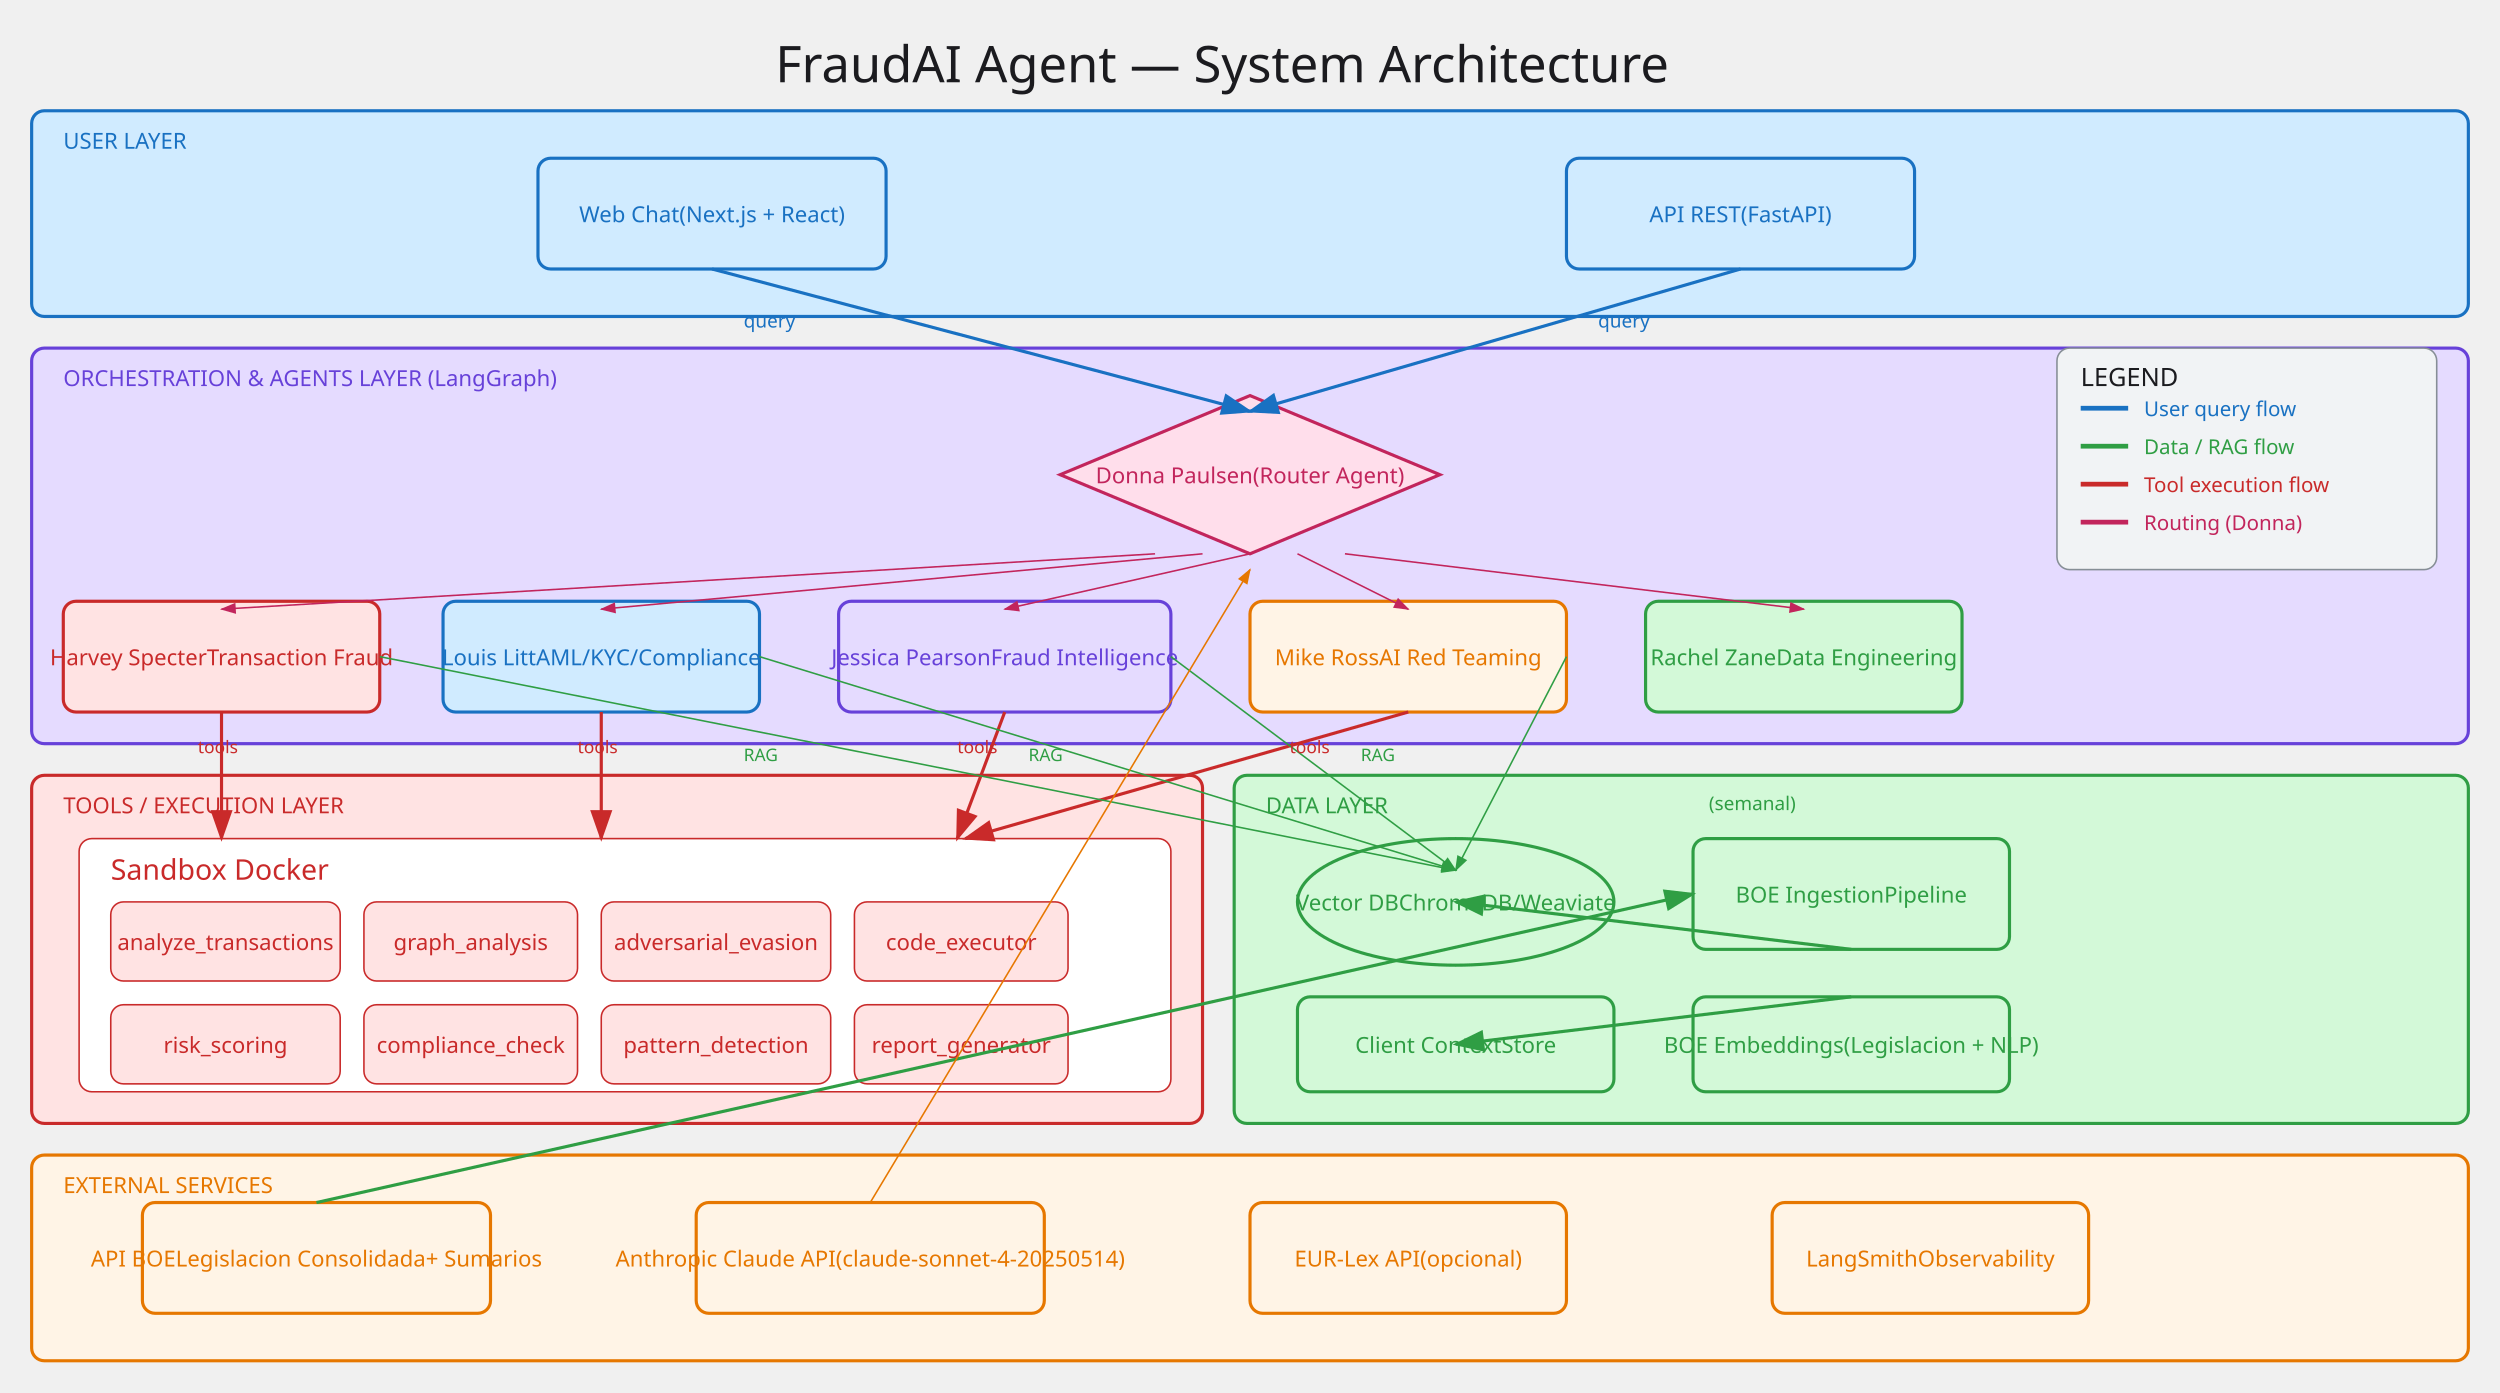
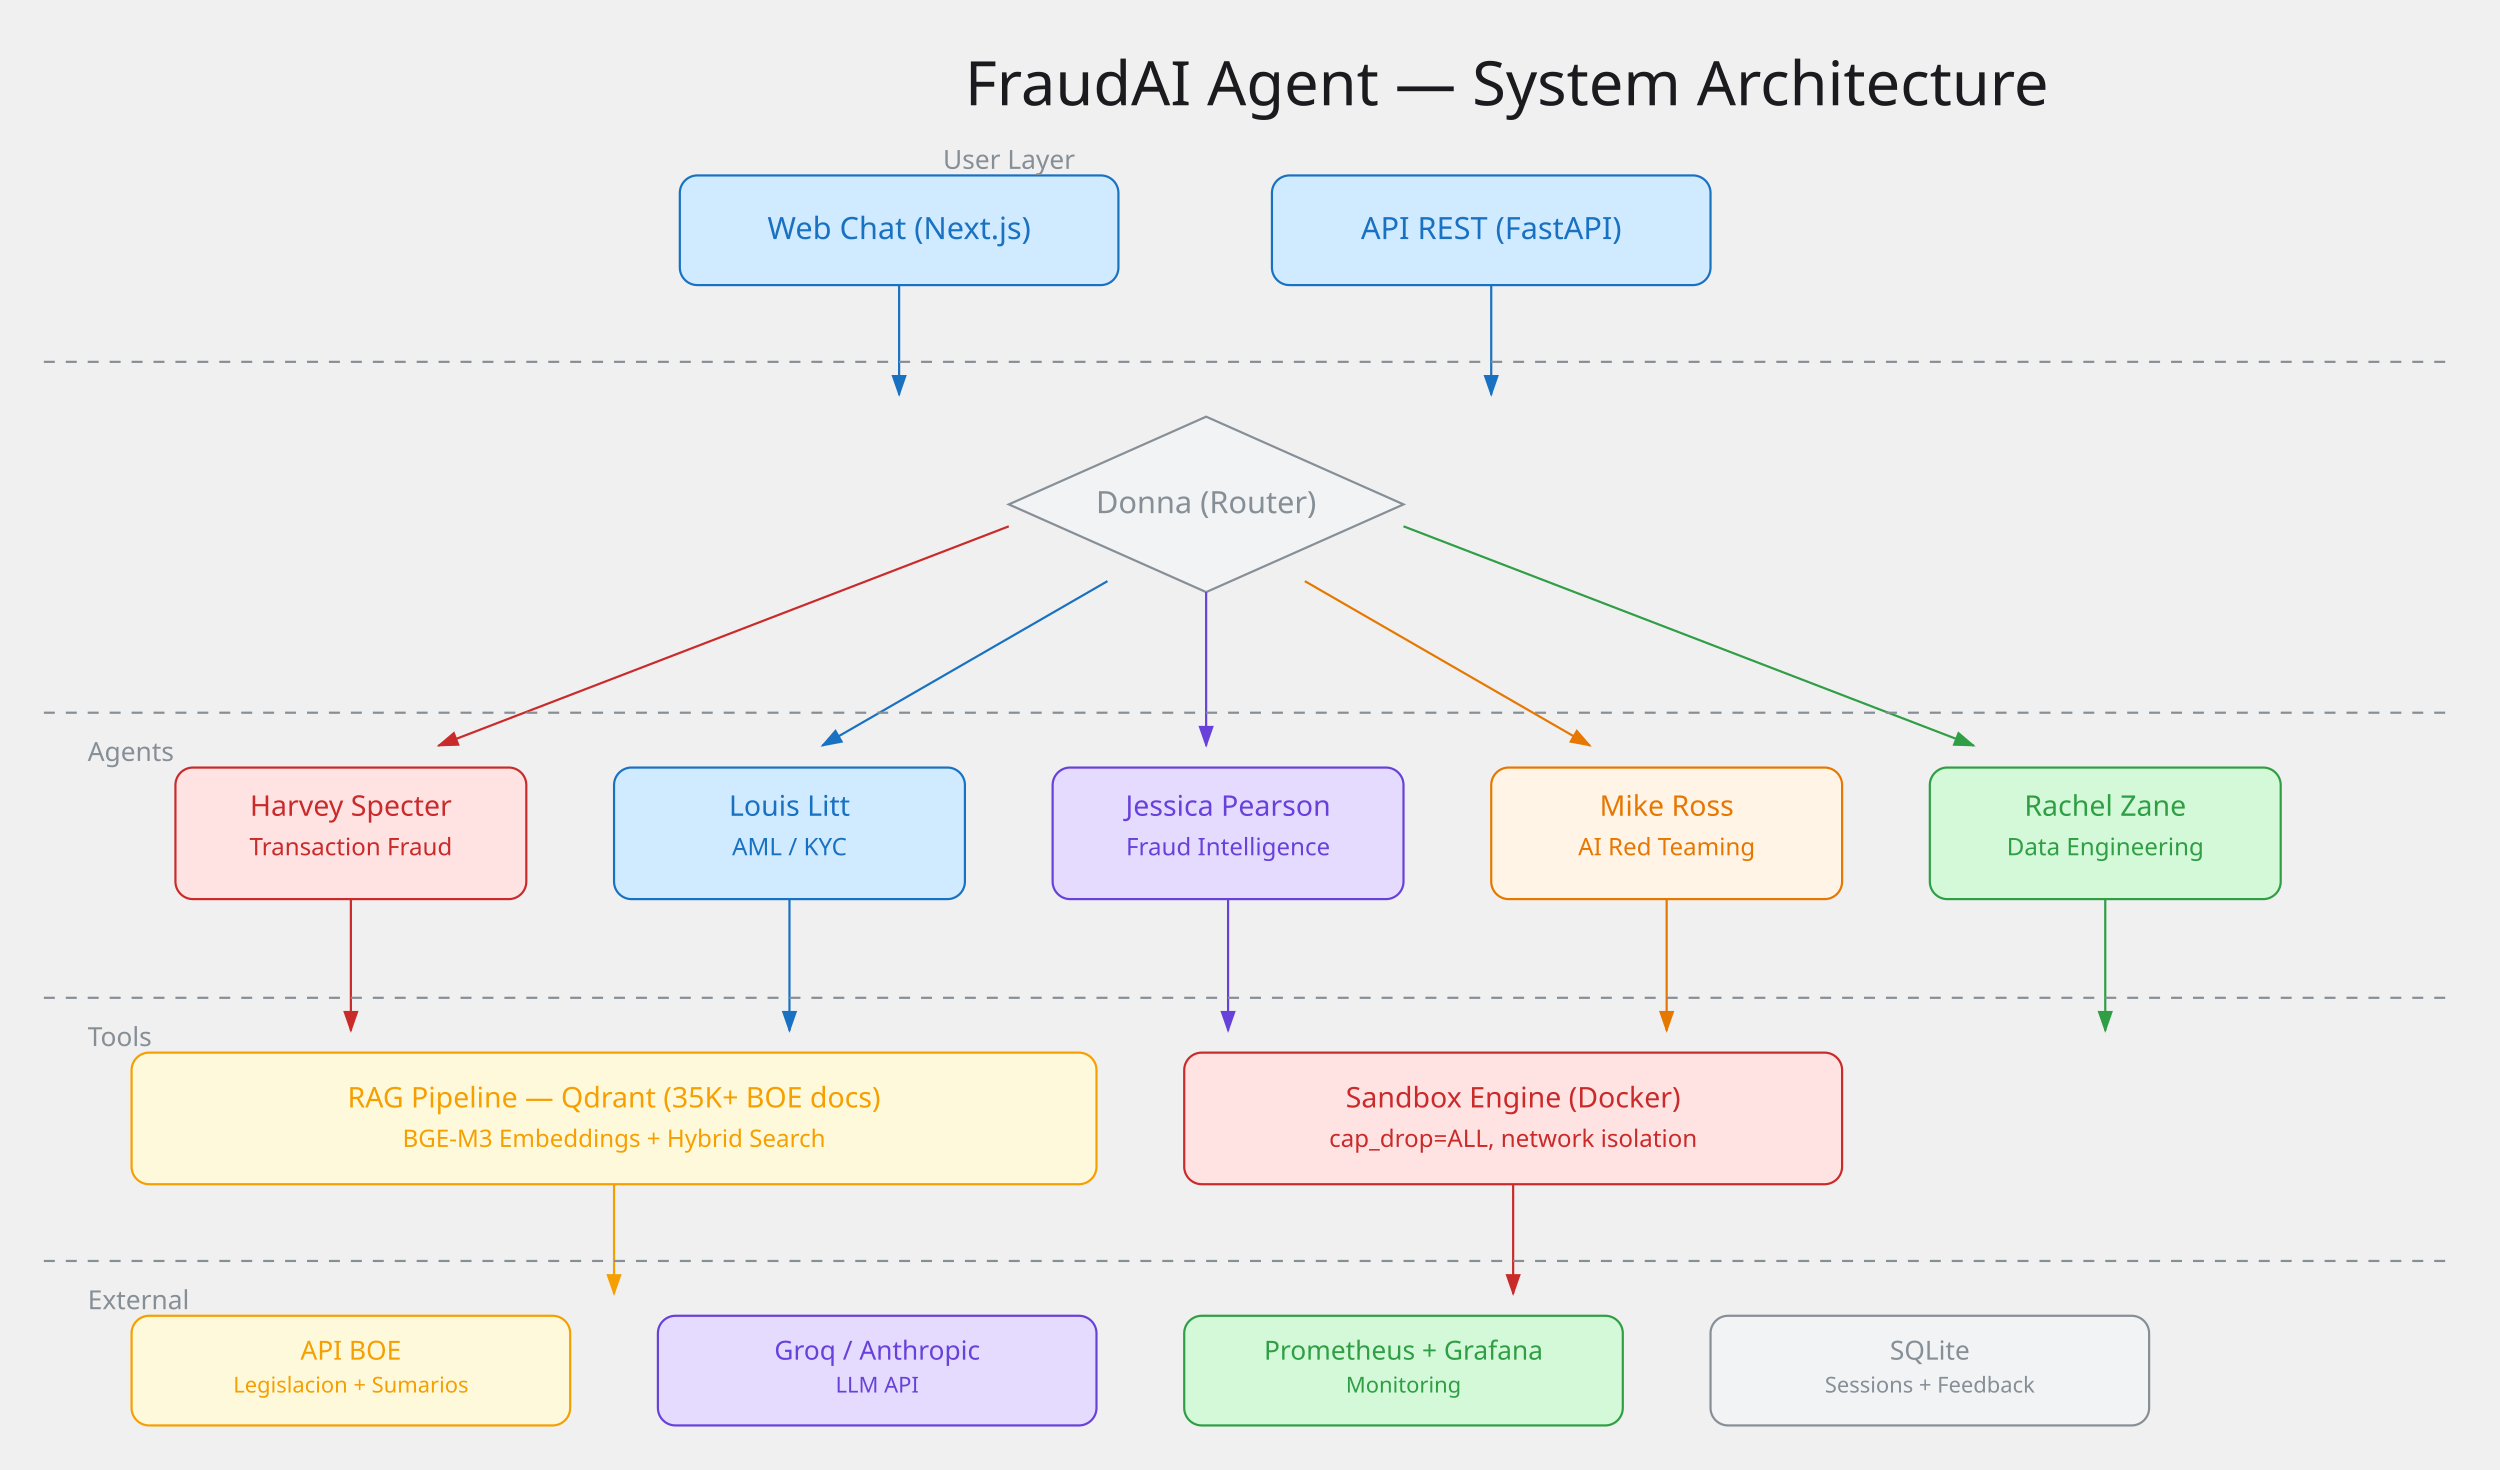
- <svg xmlns="http://www.w3.org/2000/svg" width="1580" height="880" viewBox="10 -10 1580 880">
+ <svg xmlns="http://www.w3.org/2000/svg" width="1140" height="670" viewBox="40 -10 1140 670">
  <defs>
    <marker id="arrow-1971c2" markerWidth="10" markerHeight="7" refX="9" refY="3.5" orient="auto">
      <polygon points="0 0, 10 3.5, 0 7" fill="#1971c2" />
    </marker>
-     <marker id="arrow-c2255c" markerWidth="10" markerHeight="7" refX="9" refY="3.5" orient="auto">
-       <polygon points="0 0, 10 3.5, 0 7" fill="#c2255c" />
-     </marker>
    <marker id="arrow-c92a2a" markerWidth="10" markerHeight="7" refX="9" refY="3.5" orient="auto">
      <polygon points="0 0, 10 3.5, 0 7" fill="#c92a2a" />
+     </marker>
+     <marker id="arrow-6741d9" markerWidth="10" markerHeight="7" refX="9" refY="3.5" orient="auto">
+       <polygon points="0 0, 10 3.5, 0 7" fill="#6741d9" />
+     </marker>
+     <marker id="arrow-e67700" markerWidth="10" markerHeight="7" refX="9" refY="3.5" orient="auto">
+       <polygon points="0 0, 10 3.5, 0 7" fill="#e67700" />
    </marker>
    <marker id="arrow-2f9e44" markerWidth="10" markerHeight="7" refX="9" refY="3.5" orient="auto">
      <polygon points="0 0, 10 3.5, 0 7" fill="#2f9e44" />
    </marker>
-     <marker id="arrow-e67700" markerWidth="10" markerHeight="7" refX="9" refY="3.5" orient="auto">
-       <polygon points="0 0, 10 3.5, 0 7" fill="#e67700" />
+     <marker id="arrow-f59f00" markerWidth="10" markerHeight="7" refX="9" refY="3.5" orient="auto">
+       <polygon points="0 0, 10 3.5, 0 7" fill="#f59f00" />
    </marker>
    <style>text { font-family: "Segoe UI", system-ui, -apple-system, sans-serif; }</style>
  </defs>
-   <text x="500" y="42" font-size="32" fill="#1b1b1f">FraudAI Agent — System Architecture</text>
-   <rect x="30" y="60" width="1540" height="130" rx="8" stroke="#1971c2" fill="#d0ebff" stroke-width="2" />
-   <text x="50" y="84" font-size="14" fill="#1971c2">USER LAYER</text>
-   <rect x="30" y="210" width="1540" height="250" rx="8" stroke="#6741d9" fill="#e5dbff" stroke-width="2" />
-   <text x="50" y="234" font-size="14" fill="#6741d9">ORCHESTRATION &amp; AGENTS LAYER (LangGraph)</text>
-   <rect x="30" y="480" width="740" height="220" rx="8" stroke="#c92a2a" fill="#ffe3e3" stroke-width="2" />
-   <text x="50" y="504" font-size="14" fill="#c92a2a">TOOLS / EXECUTION LAYER</text>
-   <rect x="790" y="480" width="780" height="220" rx="8" stroke="#2f9e44" fill="#d3f9d8" stroke-width="2" />
-   <text x="810" y="504" font-size="14" fill="#2f9e44">DATA LAYER</text>
-   <rect x="30" y="720" width="1540" height="130" rx="8" stroke="#e67700" fill="#fff4e6" stroke-width="2" />
-   <text x="50" y="744" font-size="14" fill="#e67700">EXTERNAL SERVICES</text>
-   <rect x="350" y="90" width="220" height="70" rx="8" stroke="#1971c2" fill="#d0ebff" stroke-width="2" />
-   <text x="460" y="125" font-size="14" fill="#1971c2" text-anchor="middle" dominant-baseline="central">Web Chat
- (Next.js + React)</text>
-   <rect x="1000" y="90" width="220" height="70" rx="8" stroke="#1971c2" fill="#d0ebff" stroke-width="2" />
-   <text x="1110" y="125" font-size="14" fill="#1971c2" text-anchor="middle" dominant-baseline="central">API REST
- (FastAPI)</text>
-   <polygon points="800,240 920,290 800,340 680,290" stroke="#c2255c" fill="#ffdeeb" stroke-width="2" />
-   <text x="800" y="290" font-size="14" fill="#c2255c" text-anchor="middle" dominant-baseline="central">Donna Paulsen
- (Router Agent)</text>
-   <rect x="50" y="370" width="200" height="70" rx="8" stroke="#c92a2a" fill="#ffe3e3" stroke-width="2" />
-   <text x="150" y="405" font-size="14" fill="#c92a2a" text-anchor="middle" dominant-baseline="central">Harvey Specter
- Transaction Fraud</text>
-   <rect x="290" y="370" width="200" height="70" rx="8" stroke="#1971c2" fill="#d0ebff" stroke-width="2" />
-   <text x="390" y="405" font-size="14" fill="#1971c2" text-anchor="middle" dominant-baseline="central">Louis Litt
- AML/KYC/Compliance</text>
-   <rect x="540" y="370" width="210" height="70" rx="8" stroke="#6741d9" fill="#e5dbff" stroke-width="2" />
-   <text x="645" y="405" font-size="14" fill="#6741d9" text-anchor="middle" dominant-baseline="central">Jessica Pearson
- Fraud Intelligence</text>
-   <rect x="800" y="370" width="200" height="70" rx="8" stroke="#e67700" fill="#fff4e6" stroke-width="2" />
-   <text x="900" y="405" font-size="14" fill="#e67700" text-anchor="middle" dominant-baseline="central">Mike Ross
- AI Red Teaming</text>
-   <rect x="1050" y="370" width="200" height="70" rx="8" stroke="#2f9e44" fill="#d3f9d8" stroke-width="2" />
-   <text x="1150" y="405" font-size="14" fill="#2f9e44" text-anchor="middle" dominant-baseline="central">Rachel Zane
- Data Engineering</text>
-   <rect x="60" y="520" width="690" height="160" rx="8" stroke="#c92a2a" fill="#ffffff" stroke-width="1" />
-   <text x="80" y="546" font-size="18" fill="#c92a2a">Sandbox Docker</text>
-   <rect x="80" y="560" width="145" height="50" rx="8" stroke="#c92a2a" fill="#ffe3e3" stroke-width="1" />
-   <text x="152.5" y="585" font-size="14" fill="#c92a2a" text-anchor="middle" dominant-baseline="central">analyze_
- transactions</text>
-   <rect x="240" y="560" width="135" height="50" rx="8" stroke="#c92a2a" fill="#ffe3e3" stroke-width="1" />
-   <text x="307.5" y="585" font-size="14" fill="#c92a2a" text-anchor="middle" dominant-baseline="central">graph_
- analysis</text>
-   <rect x="390" y="560" width="145" height="50" rx="8" stroke="#c92a2a" fill="#ffe3e3" stroke-width="1" />
-   <text x="462.5" y="585" font-size="14" fill="#c92a2a" text-anchor="middle" dominant-baseline="central">adversarial_
- evasion</text>
-   <rect x="550" y="560" width="135" height="50" rx="8" stroke="#c92a2a" fill="#ffe3e3" stroke-width="1" />
-   <text x="617.5" y="585" font-size="14" fill="#c92a2a" text-anchor="middle" dominant-baseline="central">code_
- executor</text>
-   <rect x="80" y="625" width="145" height="50" rx="8" stroke="#c92a2a" fill="#ffe3e3" stroke-width="1" />
-   <text x="152.5" y="650" font-size="14" fill="#c92a2a" text-anchor="middle" dominant-baseline="central">risk_
- scoring</text>
-   <rect x="240" y="625" width="135" height="50" rx="8" stroke="#c92a2a" fill="#ffe3e3" stroke-width="1" />
-   <text x="307.5" y="650" font-size="14" fill="#c92a2a" text-anchor="middle" dominant-baseline="central">compliance_
- check</text>
-   <rect x="390" y="625" width="145" height="50" rx="8" stroke="#c92a2a" fill="#ffe3e3" stroke-width="1" />
-   <text x="462.5" y="650" font-size="14" fill="#c92a2a" text-anchor="middle" dominant-baseline="central">pattern_
- detection</text>
-   <rect x="550" y="625" width="135" height="50" rx="8" stroke="#c92a2a" fill="#ffe3e3" stroke-width="1" />
-   <text x="617.5" y="650" font-size="14" fill="#c92a2a" text-anchor="middle" dominant-baseline="central">report_
- generator</text>
-   <ellipse cx="930" cy="560" rx="100" ry="40" stroke="#2f9e44" fill="#d3f9d8" stroke-width="2" />
-   <text x="930" y="560" font-size="14" fill="#2f9e44" text-anchor="middle" dominant-baseline="central">Vector DB
- ChromaDB/Weaviate</text>
-   <rect x="1080" y="520" width="200" height="70" rx="8" stroke="#2f9e44" fill="#d3f9d8" stroke-width="2" />
-   <text x="1180" y="555" font-size="14" fill="#2f9e44" text-anchor="middle" dominant-baseline="central">BOE Ingestion
- Pipeline</text>
-   <rect x="830" y="620" width="200" height="60" rx="8" stroke="#2f9e44" fill="#d3f9d8" stroke-width="2" />
-   <text x="930" y="650" font-size="14" fill="#2f9e44" text-anchor="middle" dominant-baseline="central">Client Context
- Store</text>
-   <rect x="1080" y="620" width="200" height="60" rx="8" stroke="#2f9e44" fill="#d3f9d8" stroke-width="2" />
-   <text x="1180" y="650" font-size="14" fill="#2f9e44" text-anchor="middle" dominant-baseline="central">BOE Embeddings
- (Legislacion + NLP)</text>
-   <rect x="100" y="750" width="220" height="70" rx="8" stroke="#e67700" fill="#fff4e6" stroke-width="2" />
-   <text x="210" y="785" font-size="14" fill="#e67700" text-anchor="middle" dominant-baseline="central">API BOE
- Legislacion Consolidada
- + Sumarios</text>
-   <rect x="450" y="750" width="220" height="70" rx="8" stroke="#e67700" fill="#fff4e6" stroke-width="2" />
-   <text x="560" y="785" font-size="14" fill="#e67700" text-anchor="middle" dominant-baseline="central">Anthropic Claude API
- (claude-sonnet-4-20250514)</text>
-   <rect x="800" y="750" width="200" height="70" rx="8" stroke="#e67700" fill="#fff4e6" stroke-width="2" />
-   <text x="900" y="785" font-size="14" fill="#e67700" text-anchor="middle" dominant-baseline="central">EUR-Lex API
- (opcional)</text>
-   <rect x="1130" y="750" width="200" height="70" rx="8" stroke="#e67700" fill="#fff4e6" stroke-width="2" />
-   <text x="1230" y="785" font-size="14" fill="#e67700" text-anchor="middle" dominant-baseline="central">LangSmith
- Observability</text>
-   <path d="M 460 160 L 800 250" stroke="#1971c2" fill="none" stroke-width="2" marker-end="url(#arrow-1971c2)" />
-   <path d="M 1110 160 L 800 250" stroke="#1971c2" fill="none" stroke-width="2" marker-end="url(#arrow-1971c2)" />
-   <path d="M 740 340 L 150 375" stroke="#c2255c" fill="none" stroke-width="1" marker-end="url(#arrow-c2255c)" />
-   <path d="M 770 340 L 390 375" stroke="#c2255c" fill="none" stroke-width="1" marker-end="url(#arrow-c2255c)" />
-   <path d="M 800 340 L 645 375" stroke="#c2255c" fill="none" stroke-width="1" marker-end="url(#arrow-c2255c)" />
-   <path d="M 830 340 L 900 375" stroke="#c2255c" fill="none" stroke-width="1" marker-end="url(#arrow-c2255c)" />
-   <path d="M 860 340 L 1150 375" stroke="#c2255c" fill="none" stroke-width="1" marker-end="url(#arrow-c2255c)" />
-   <path d="M 150 440 L 150 520" stroke="#c92a2a" fill="none" stroke-width="2" marker-end="url(#arrow-c92a2a)" />
-   <path d="M 390 440 L 390 520" stroke="#c92a2a" fill="none" stroke-width="2" marker-end="url(#arrow-c92a2a)" />
-   <path d="M 645 440 L 615 520" stroke="#c92a2a" fill="none" stroke-width="2" marker-end="url(#arrow-c92a2a)" />
-   <path d="M 900 440 L 620 520" stroke="#c92a2a" fill="none" stroke-width="2" marker-end="url(#arrow-c92a2a)" />
-   <path d="M 250 405 L 930 540" stroke="#2f9e44" fill="none" stroke-width="1" marker-end="url(#arrow-2f9e44)" />
-   <path d="M 490 405 L 930 540" stroke="#2f9e44" fill="none" stroke-width="1" marker-end="url(#arrow-2f9e44)" />
-   <path d="M 750 405 L 930 540" stroke="#2f9e44" fill="none" stroke-width="1" marker-end="url(#arrow-2f9e44)" />
-   <path d="M 1000 405 L 930 540" stroke="#2f9e44" fill="none" stroke-width="1" marker-end="url(#arrow-2f9e44)" />
-   <path d="M 1180 590 L 930 560" stroke="#2f9e44" fill="none" stroke-width="2" marker-end="url(#arrow-2f9e44)" />
-   <path d="M 1180 620 L 930 650" stroke="#2f9e44" fill="none" stroke-width="2" marker-end="url(#arrow-2f9e44)" />
-   <path d="M 210 750 L 1080 555" stroke="#2f9e44" fill="none" stroke-width="2" marker-end="url(#arrow-2f9e44)" />
-   <path d="M 560 750 L 800 350" stroke="#e67700" fill="none" stroke-width="1" marker-end="url(#arrow-e67700)" />
-   <rect x="1310" y="210" width="240" height="140" rx="8" stroke="#868e96" fill="#f1f3f5" stroke-width="1" />
-   <text x="1325" y="234" font-size="16" fill="#1b1b1f">LEGEND</text>
-   <path d="M 1325 248 L 1355 248" stroke="#1971c2" fill="none" stroke-width="3" />
-   <text x="1365" y="253" font-size="13" fill="#1971c2">User query flow</text>
-   <path d="M 1325 272 L 1355 272" stroke="#2f9e44" fill="none" stroke-width="3" />
-   <text x="1365" y="277" font-size="13" fill="#2f9e44">Data / RAG flow</text>
-   <path d="M 1325 296 L 1355 296" stroke="#c92a2a" fill="none" stroke-width="3" />
-   <text x="1365" y="301" font-size="13" fill="#c92a2a">Tool execution flow</text>
-   <path d="M 1325 320 L 1355 320" stroke="#c2255c" fill="none" stroke-width="3" />
-   <text x="1365" y="325" font-size="13" fill="#c2255c">Routing (Donna)</text>
-   <text x="480" y="197" font-size="12" fill="#1971c2">query</text>
-   <text x="1020" y="197" font-size="12" fill="#1971c2">query</text>
-   <text x="1090" y="502" font-size="12" fill="#2f9e44">(semanal)</text>
-   <text x="135" y="466" font-size="11" fill="#c92a2a">tools</text>
-   <text x="375" y="466" font-size="11" fill="#c92a2a">tools</text>
-   <text x="615" y="466" font-size="11" fill="#c92a2a">tools</text>
-   <text x="825" y="466" font-size="11" fill="#c92a2a">tools</text>
-   <text x="480" y="471" font-size="11" fill="#2f9e44">RAG</text>
-   <text x="660" y="471" font-size="11" fill="#2f9e44">RAG</text>
-   <text x="870" y="471" font-size="11" fill="#2f9e44">RAG</text>
+   <text x="480" y="38" font-size="28" fill="#1b1b1f">FraudAI Agent — System Architecture</text>
+   <rect x="350" y="70" width="200" height="50" rx="8" stroke="#1971c2" fill="#d0ebff" stroke-width="1" />
+   <text x="450" y="99" font-size="14" fill="#1971c2" text-anchor="middle">Web Chat (Next.js)</text>
+   <rect x="620" y="70" width="200" height="50" rx="8" stroke="#1971c2" fill="#d0ebff" stroke-width="1" />
+   <text x="720" y="99" font-size="14" fill="#1971c2" text-anchor="middle">API REST (FastAPI)</text>
+   <text x="470" y="67" font-size="12" fill="#868e96">User Layer</text>
+   <path d="M 450 120 L 450 170" stroke="#1971c2" fill="none" stroke-width="1" marker-end="url(#arrow-1971c2)" />
+   <path d="M 720 120 L 720 170" stroke="#1971c2" fill="none" stroke-width="1" marker-end="url(#arrow-1971c2)" />
+   <polygon points="590,180 680,220 590,260 500,220" stroke="#868e96" fill="#f1f3f5" stroke-width="1" />
+   <text x="590" y="224" font-size="14" fill="#868e96" text-anchor="middle">Donna (Router)</text>
+   <path d="M 500 230 L 240 330" stroke="#c92a2a" fill="none" stroke-width="1" marker-end="url(#arrow-c92a2a)" />
+   <path d="M 545 255 L 415 330" stroke="#1971c2" fill="none" stroke-width="1" marker-end="url(#arrow-1971c2)" />
+   <path d="M 590 260 L 590 330" stroke="#6741d9" fill="none" stroke-width="1" marker-end="url(#arrow-6741d9)" />
+   <path d="M 635 255 L 765 330" stroke="#e67700" fill="none" stroke-width="1" marker-end="url(#arrow-e67700)" />
+   <path d="M 680 230 L 940 330" stroke="#2f9e44" fill="none" stroke-width="1" marker-end="url(#arrow-2f9e44)" />
+   <rect x="120" y="340" width="160" height="60" rx="8" stroke="#c92a2a" fill="#ffe3e3" stroke-width="1" />
+   <text x="200" y="362" font-size="13" fill="#c92a2a" text-anchor="middle">Harvey Specter</text>
+   <text x="200" y="380" font-size="11" fill="#c92a2a" text-anchor="middle">Transaction Fraud</text>
+   <rect x="320" y="340" width="160" height="60" rx="8" stroke="#1971c2" fill="#d0ebff" stroke-width="1" />
+   <text x="400" y="362" font-size="13" fill="#1971c2" text-anchor="middle">Louis Litt</text>
+   <text x="400" y="380" font-size="11" fill="#1971c2" text-anchor="middle">AML / KYC</text>
+   <rect x="520" y="340" width="160" height="60" rx="8" stroke="#6741d9" fill="#e5dbff" stroke-width="1" />
+   <text x="600" y="362" font-size="13" fill="#6741d9" text-anchor="middle">Jessica Pearson</text>
+   <text x="600" y="380" font-size="11" fill="#6741d9" text-anchor="middle">Fraud Intelligence</text>
+   <rect x="720" y="340" width="160" height="60" rx="8" stroke="#e67700" fill="#fff4e6" stroke-width="1" />
+   <text x="800" y="362" font-size="13" fill="#e67700" text-anchor="middle">Mike Ross</text>
+   <text x="800" y="380" font-size="11" fill="#e67700" text-anchor="middle">AI Red Teaming</text>
+   <rect x="920" y="340" width="160" height="60" rx="8" stroke="#2f9e44" fill="#d3f9d8" stroke-width="1" />
+   <text x="1000" y="362" font-size="13" fill="#2f9e44" text-anchor="middle">Rachel Zane</text>
+   <text x="1000" y="380" font-size="11" fill="#2f9e44" text-anchor="middle">Data Engineering</text>
+   <text x="80" y="337" font-size="12" fill="#868e96">Agents</text>
+   <path d="M 200 400 L 200 460" stroke="#c92a2a" fill="none" stroke-width="1" marker-end="url(#arrow-c92a2a)" />
+   <path d="M 400 400 L 400 460" stroke="#1971c2" fill="none" stroke-width="1" marker-end="url(#arrow-1971c2)" />
+   <path d="M 600 400 L 600 460" stroke="#6741d9" fill="none" stroke-width="1" marker-end="url(#arrow-6741d9)" />
+   <path d="M 800 400 L 800 460" stroke="#e67700" fill="none" stroke-width="1" marker-end="url(#arrow-e67700)" />
+   <path d="M 1000 400 L 1000 460" stroke="#2f9e44" fill="none" stroke-width="1" marker-end="url(#arrow-2f9e44)" />
+   <rect x="100" y="470" width="440" height="60" rx="8" stroke="#f59f00" fill="#fff9db" stroke-width="1" />
+   <text x="320" y="495" font-size="13" fill="#f59f00" text-anchor="middle">RAG Pipeline — Qdrant (35K+ BOE docs)</text>
+   <text x="320" y="513" font-size="11" fill="#f59f00" text-anchor="middle">BGE-M3 Embeddings + Hybrid Search</text>
+   <rect x="580" y="470" width="300" height="60" rx="8" stroke="#c92a2a" fill="#ffe3e3" stroke-width="1" />
+   <text x="730" y="495" font-size="13" fill="#c92a2a" text-anchor="middle">Sandbox Engine (Docker)</text>
+   <text x="730" y="513" font-size="11" fill="#c92a2a" text-anchor="middle">cap_drop=ALL, network isolation</text>
+   <text x="80" y="467" font-size="12" fill="#868e96">Tools</text>
+   <path d="M 320 530 L 320 580" stroke="#f59f00" fill="none" stroke-width="1" marker-end="url(#arrow-f59f00)" />
+   <path d="M 730 530 L 730 580" stroke="#c92a2a" fill="none" stroke-width="1" marker-end="url(#arrow-c92a2a)" />
+   <rect x="100" y="590" width="200" height="50" rx="8" stroke="#f59f00" fill="#fff9db" stroke-width="1" />
+   <text x="200" y="610" font-size="12" fill="#f59f00" text-anchor="middle">API BOE</text>
+   <text x="200" y="625" font-size="10" fill="#f59f00" text-anchor="middle">Legislacion + Sumarios</text>
+   <rect x="340" y="590" width="200" height="50" rx="8" stroke="#6741d9" fill="#e5dbff" stroke-width="1" />
+   <text x="440" y="610" font-size="12" fill="#6741d9" text-anchor="middle">Groq / Anthropic</text>
+   <text x="440" y="625" font-size="10" fill="#6741d9" text-anchor="middle">LLM API</text>
+   <rect x="580" y="590" width="200" height="50" rx="8" stroke="#2f9e44" fill="#d3f9d8" stroke-width="1" />
+   <text x="680" y="610" font-size="12" fill="#2f9e44" text-anchor="middle">Prometheus + Grafana</text>
+   <text x="680" y="625" font-size="10" fill="#2f9e44" text-anchor="middle">Monitoring</text>
+   <rect x="820" y="590" width="200" height="50" rx="8" stroke="#868e96" fill="#f1f3f5" stroke-width="1" />
+   <text x="920" y="610" font-size="12" fill="#868e96" text-anchor="middle">SQLite</text>
+   <text x="920" y="625" font-size="10" fill="#868e96" text-anchor="middle">Sessions + Feedback</text>
+   <text x="80" y="587" font-size="12" fill="#868e96">External</text>
+   <path d="M 60 155 L 1160 155" stroke="#868e96" fill="none" stroke-width="1" stroke-dasharray="5,5" />
+   <path d="M 60 315 L 1160 315" stroke="#868e96" fill="none" stroke-width="1" stroke-dasharray="5,5" />
+   <path d="M 60 445 L 1160 445" stroke="#868e96" fill="none" stroke-width="1" stroke-dasharray="5,5" />
+   <path d="M 60 565 L 1160 565" stroke="#868e96" fill="none" stroke-width="1" stroke-dasharray="5,5" />
</svg>
